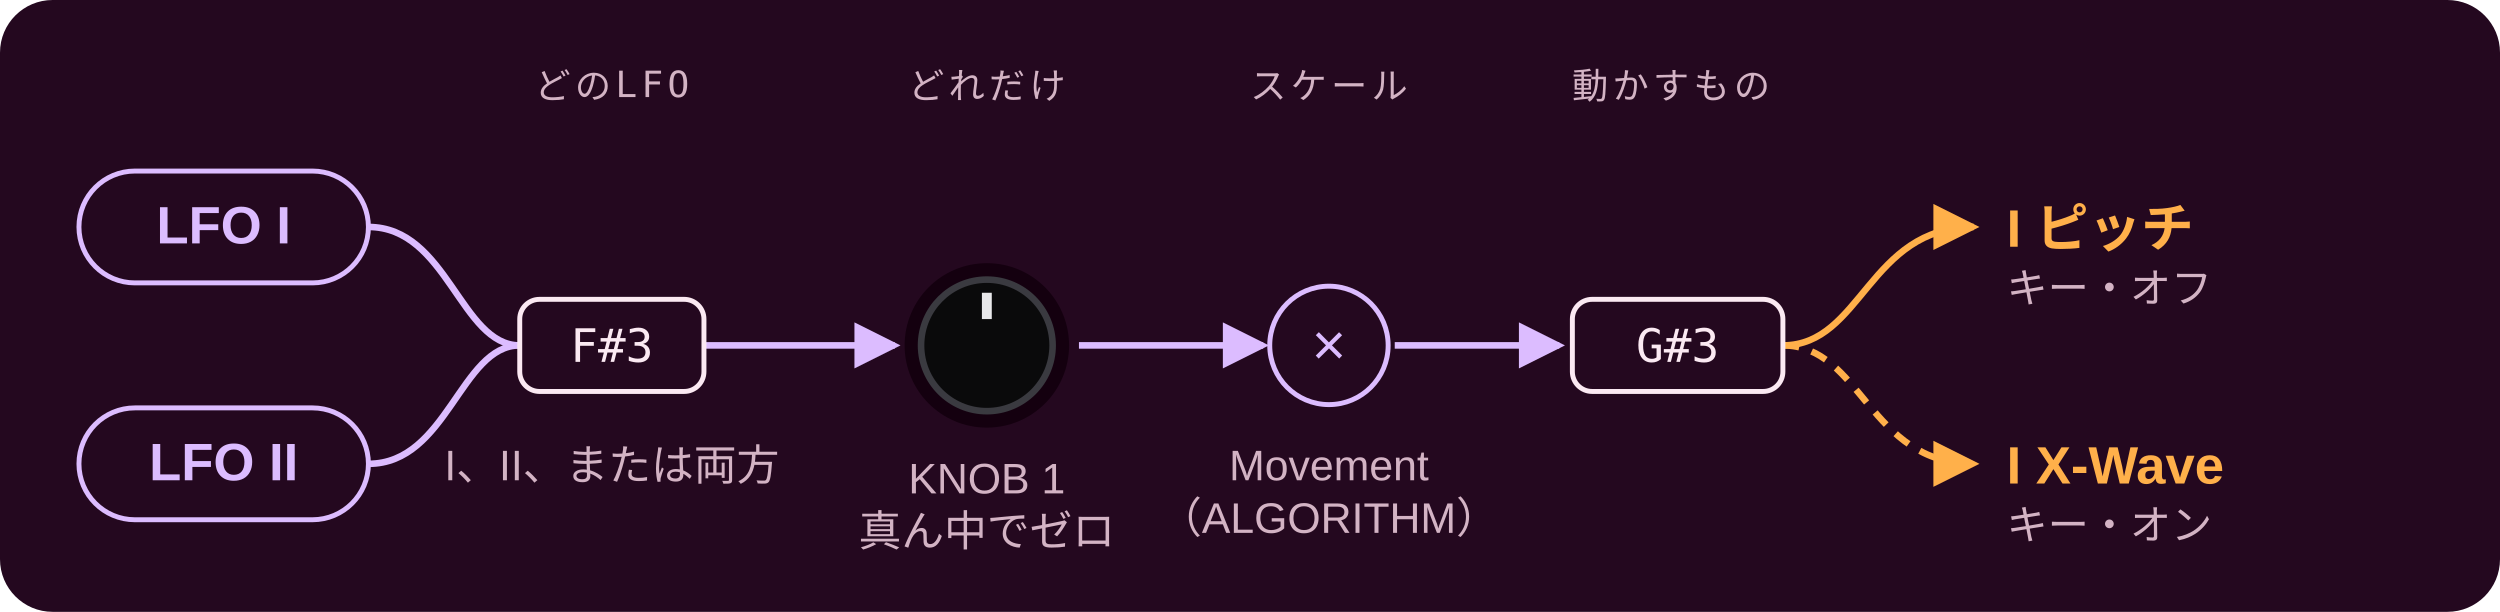
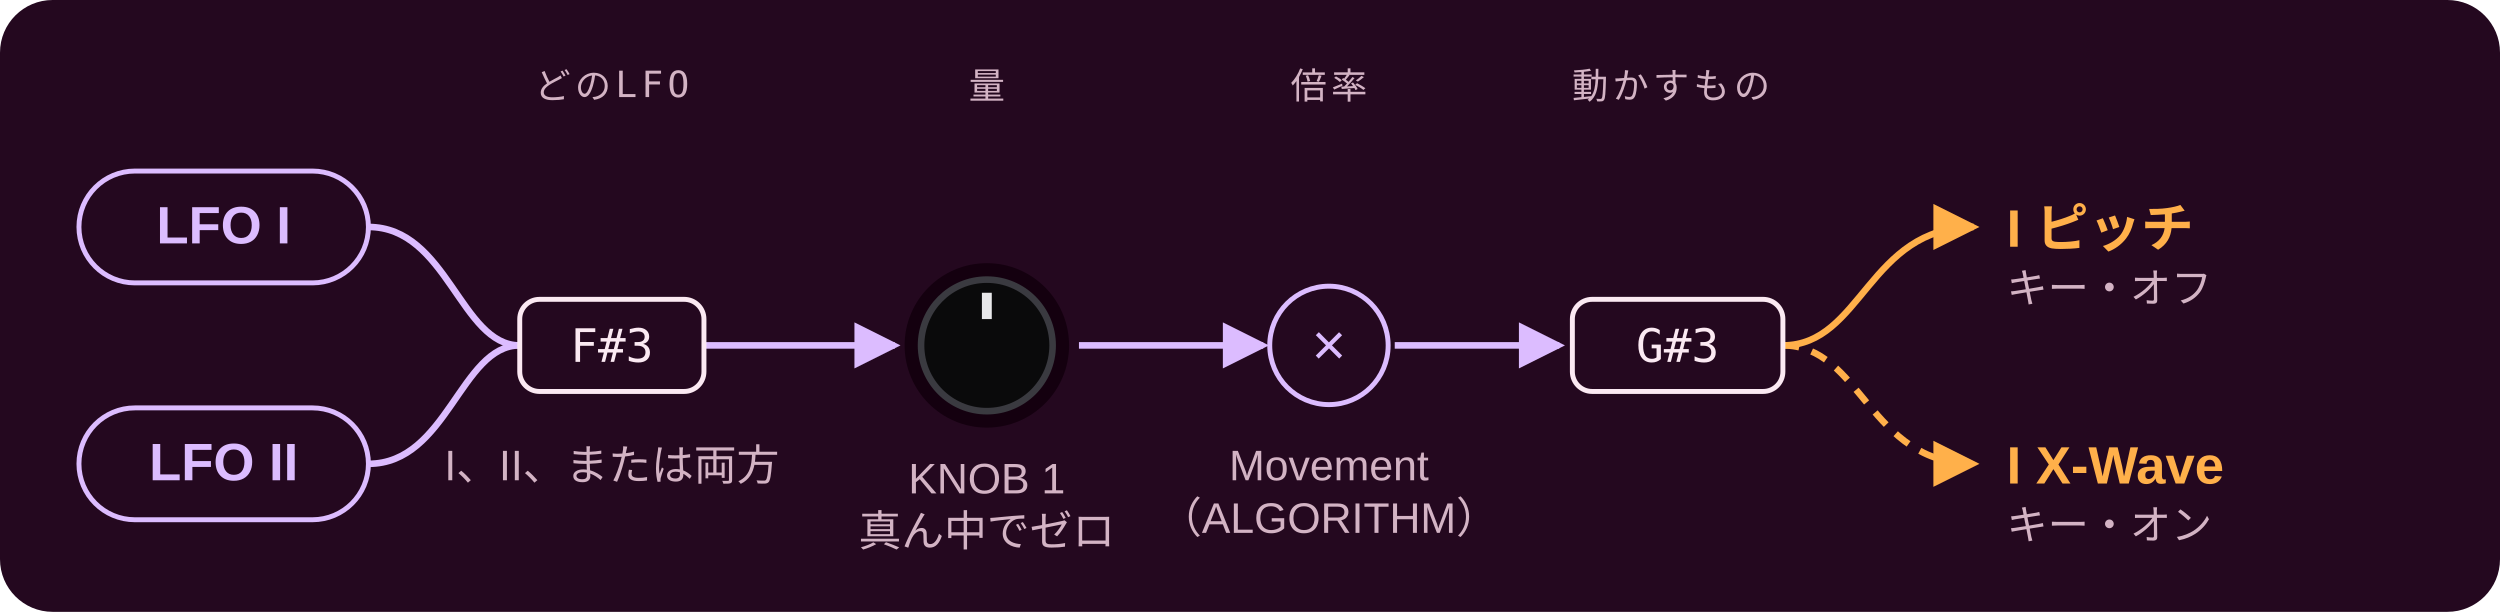
<svg xmlns="http://www.w3.org/2000/svg" viewBox="0 0 760 186" font-family="Inter Tight, Helvetica Neue, Arial, sans-serif">
  <defs>
    <marker id="lc-a" viewBox="0 0 8 8" refX="7" refY="4" markerWidth="7" markerHeight="7" orient="auto">
      <path d="M0 0 8 4 0 8z" fill="#dcbcff" />
    </marker>
    <marker id="lc-d" viewBox="0 0 8 8" refX="7" refY="4" markerWidth="7" markerHeight="7" orient="auto">
      <path d="M0 0 8 4 0 8z" fill="#ffb04a" />
    </marker>
  </defs>
  <rect width="760" height="186" rx="16" fill="#24081f" />
  <g font-family="IBM Plex Mono, Menlo, monospace" font-size="11" letter-spacing="1.3" fill="#d3b3c4" text-anchor="middle">
    <text x="186" y="30">どのLFO</text>
-     <text x="300" y="30">どれだけ</text>
-     <text x="404" y="30">スケール</text>
+     <text x="300" y="30">量</text>
+     <text x="404" y="30">倍率</text>
    <text x="508" y="30">動かすもの</text>
  </g>
  <g font-size="16" font-weight="600" fill="#dcbcff" text-anchor="middle">
    <rect x="24" y="52" width="88" height="34" rx="17" fill="none" stroke="#dcbcff" stroke-width="1.5" />
    <text x="68" y="74">LFO I</text>
    <rect x="24" y="124" width="88" height="34" rx="17" fill="none" stroke="#dcbcff" stroke-width="1.5" />
    <text x="68" y="146">LFO II</text>
  </g>
  <g fill="none" stroke="#dcbcff" stroke-width="2">
    <path d="M112 69 C136 69 140 105 158 105" />
    <path d="M112 141 C136 141 140 105 158 105" />
    <path d="M214 105 H272" marker-end="url(#lc-a)" />
    <path d="M328 105 H384" marker-end="url(#lc-a)" />
    <path d="M424 105 H474" marker-end="url(#lc-a)" />
  </g>
  <g fill="none" stroke="#ffb04a" stroke-width="2">
    <path d="M542 105 C566 105 568 69 600 69" marker-end="url(#lc-d)" />
    <path d="M542 105 C566 105 568 141 600 141" marker-end="url(#lc-d)" stroke-dasharray="5 4" />
  </g>
  <rect x="158" y="91" width="56" height="28" rx="6" fill="#24081f" stroke="#fbe9f2" stroke-width="1.5" />
  <text x="186" y="110" font-family="IBM Plex Mono, Menlo, monospace" font-size="14" fill="#fbe9f2" text-anchor="middle">F#3</text>
  <circle cx="300" cy="105" r="25" fill="#14000f" />
  <circle cx="300" cy="105" r="20" fill="#0a0a0b" stroke="#3a3a40" stroke-width="2" />
  <line x1="300" y1="89" x2="300" y2="97" stroke="#e8e8ea" stroke-width="3" />
  <circle cx="404" cy="105" r="18" fill="none" stroke="#dcbcff" stroke-width="1.5" />
  <text x="404" y="111" font-size="18" fill="#dcbcff" text-anchor="middle">×</text>
  <rect x="478" y="91" width="64" height="28" rx="6" fill="#24081f" stroke="#fbe9f2" stroke-width="1.5" />
  <text x="510" y="110" font-family="IBM Plex Mono, Menlo, monospace" font-size="14" fill="#fbe9f2" text-anchor="middle">G#3</text>
  <g font-size="16" font-weight="600" fill="#ffb04a">
    <text x="610" y="75">I ピッチ</text>
    <text x="610" y="147">I X-Wave</text>
  </g>
  <g font-size="12.5" fill="#d3b3c4">
    <text x="610" y="92">キー・オフ</text>
    <text x="610" y="164">キー・オン</text>
  </g>
  <g font-size="13" fill="#d3b3c4" text-anchor="middle">
    <text x="186" y="146">I、II、または両方</text>
    <text x="300" y="150">KNOB 1</text>
    <text x="300" y="166">真ん中でゼロ</text>
    <text x="404" y="146">Movement</text>
    <text x="404" y="162">（ALGORITHM）</text>
  </g>
</svg>
